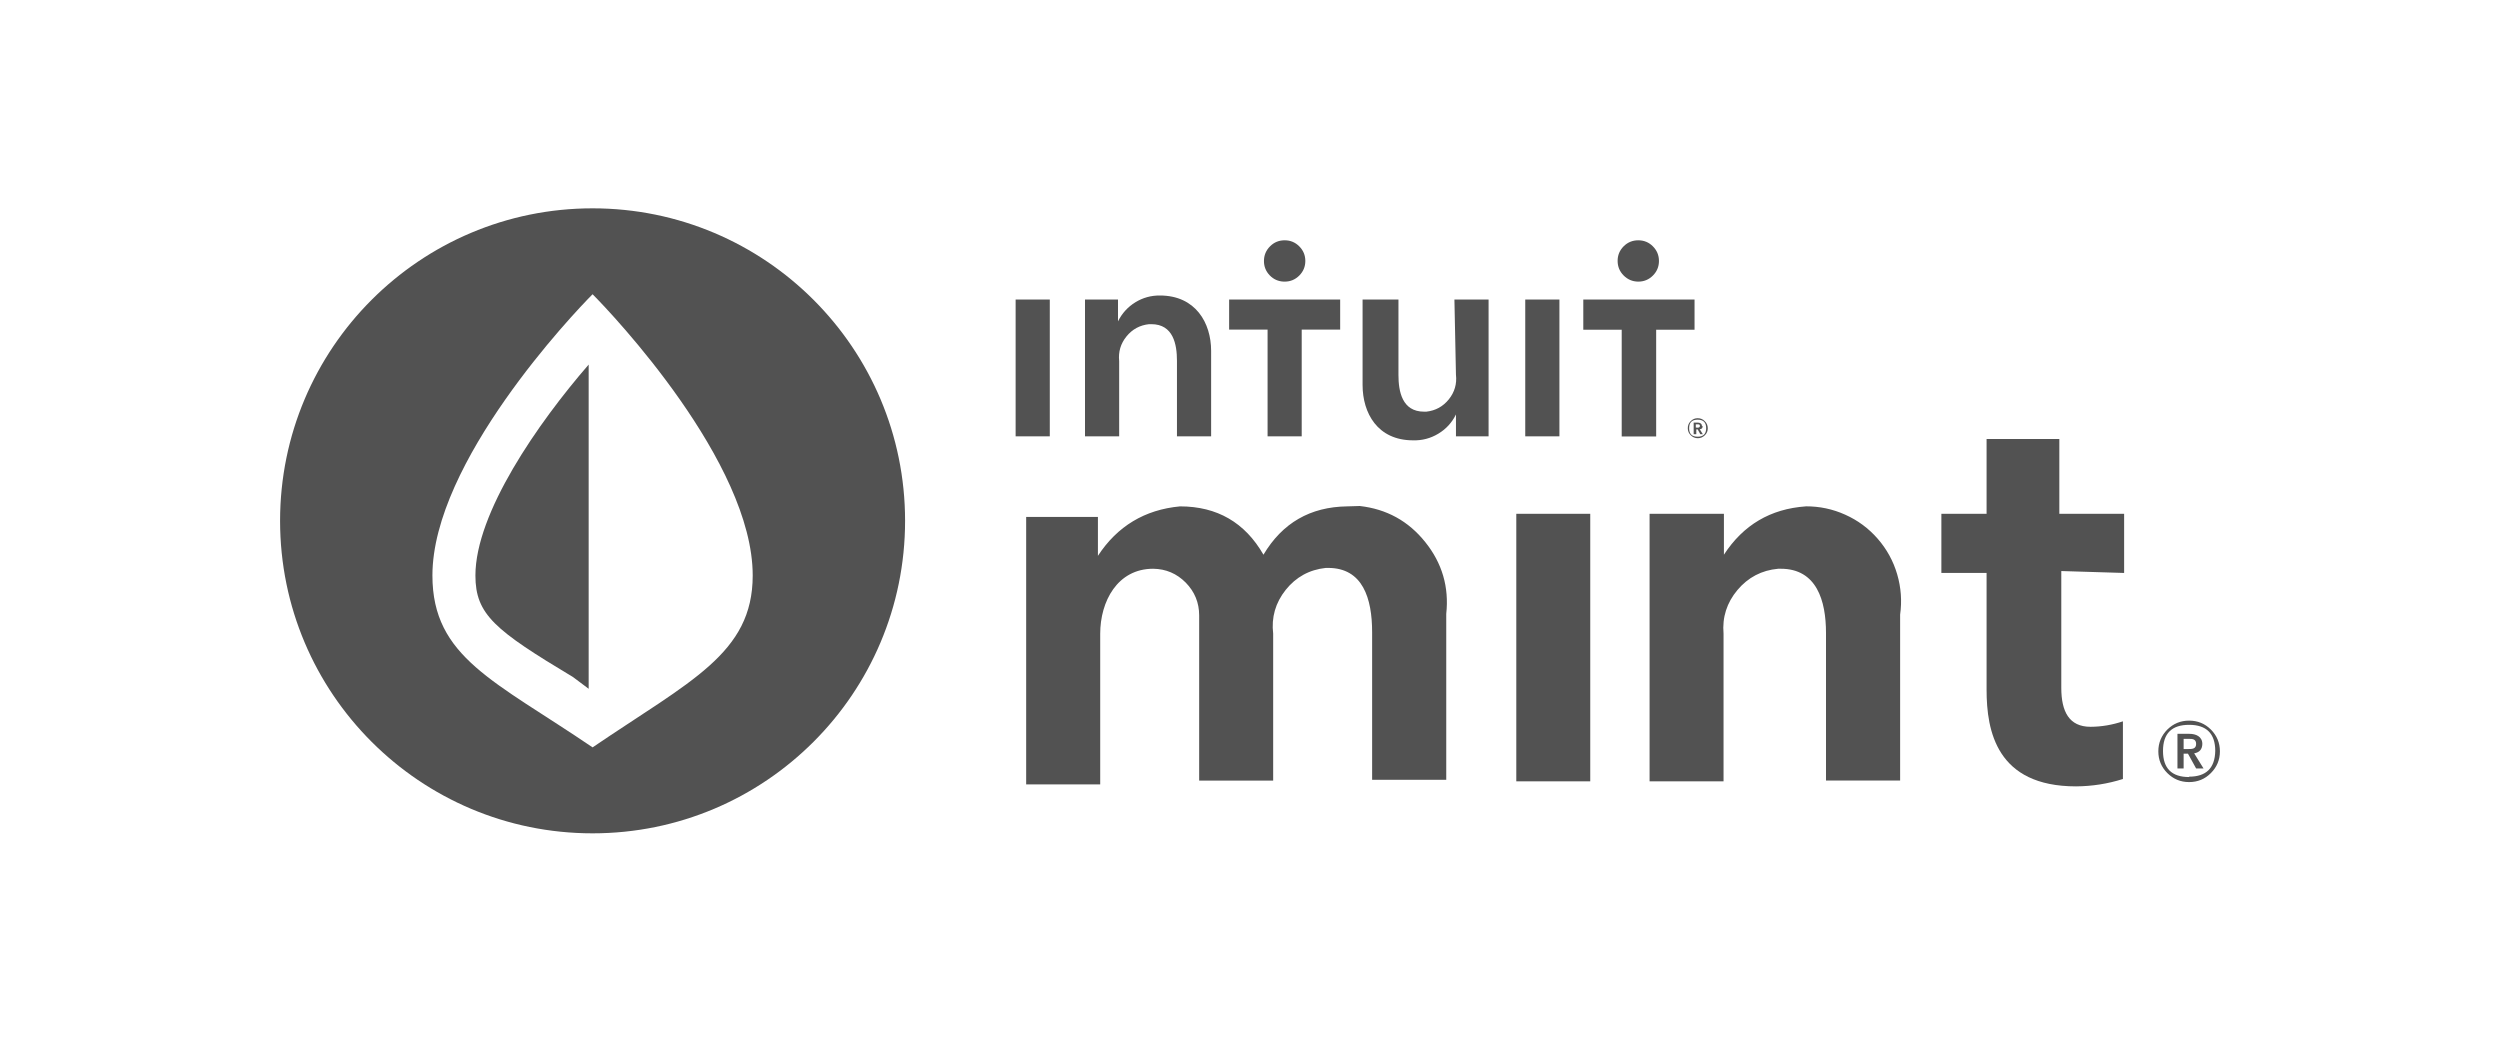
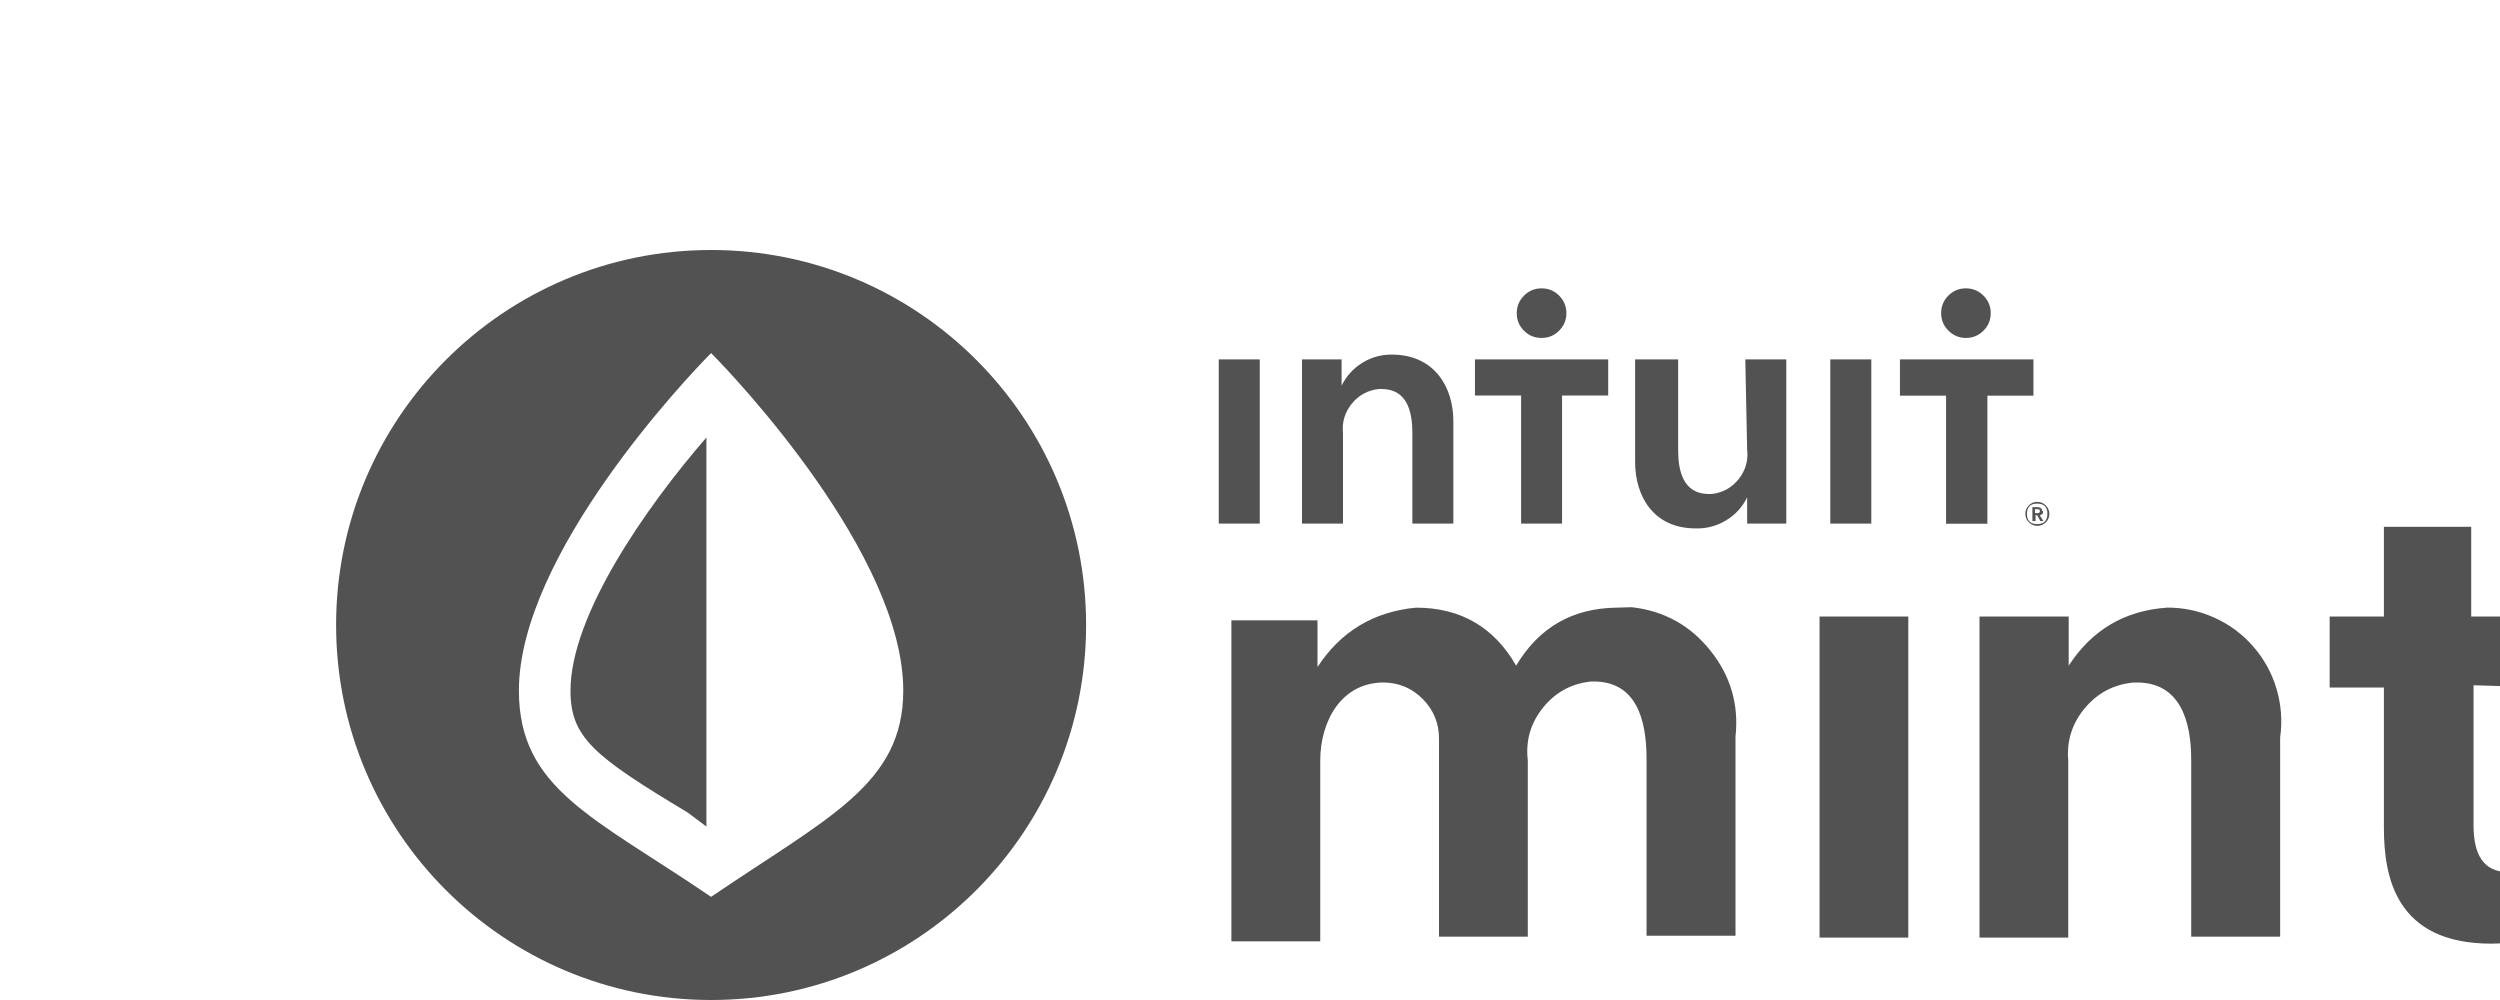
- <svg xmlns="http://www.w3.org/2000/svg" version="1.1" id="Layer_1" x="0px" y="0px" viewBox="0 0 600 250" style="enable-background:new 0 0 600 250;" xml:space="preserve">
+ <svg xmlns="http://www.w3.org/2000/svg" version="1.1" id="Layer_1" x="0px" y="0px" viewBox="0 0 500 200" xml:space="preserve">
  <style type="text/css">
	.st0{fill:#525252;}
</style>
  <g>
    <g>
      <path class="st0" d="M526.6,180.8c1.28-0.22,1.93-0.97,1.96-2.25c0-1.79-1.56-2.43-3.08-2.43h-2.89v8.31h1.48v-3.55h1.04    l1.96,3.55h1.78L526.6,180.8z M524.07,179.77v-2.44h1.31c0.75,0,1.69,0,1.69,1.22c0,1.22-1.02,1.22-1.85,1.22H524.07z     M530.61,175.09c-1.43-1.43-3.18-2.14-5.23-2.14c-2.04,0-3.76,0.71-5.22,2.14c-1.43,1.45-2.16,3.19-2.16,5.24    c0,2.03,0.73,3.78,2.16,5.21c1.46,1.45,3.18,2.16,5.22,2.16c2.05,0,3.8-0.71,5.23-2.16c1.44-1.44,2.17-3.18,2.17-5.21    C532.78,178.28,532.05,176.54,530.61,175.09z M525.38,186.4v0.09c-4.18,0-6.26-2.08-6.26-6.26s2.08-6.27,6.26-6.27    c4.17,0,6.28,2.09,6.28,6.27C531.58,184.34,529.49,186.4,525.38,186.4z M528.56,178.55c0-1.79-1.56-2.43-3.08-2.43h-2.89v8.31    h1.48v-3.55h1.04l1.96,3.55h1.78l-2.25-3.63C527.88,180.58,528.53,179.83,528.56,178.55z M524.07,179.77v-2.44h1.31    c0.75,0,1.69,0,1.69,1.22c0,1.22-1.02,1.22-1.85,1.22H524.07z M526.6,180.8c1.28-0.22,1.93-0.97,1.96-2.25    c0-1.79-1.56-2.43-3.08-2.43h-2.89v8.31h1.48v-3.55h1.04l1.96,3.55h1.78L526.6,180.8z M524.07,179.77v-2.44h1.31    c0.75,0,1.69,0,1.69,1.22c0,1.22-1.02,1.22-1.85,1.22H524.07z" />
      <path class="st0" d="M363.91,123.31v64.21h17.75v-64.21H363.91z M509.79,137.51v-14.2h-15.55v-17.95h-17.46v17.95h-10.85v14.2    h10.85v28.04c0,9.91,2.42,23.18,21.48,23.18c3.86-0.03,7.58-0.61,11.24-1.77v-13.84c-2.53,0.85-5.12,1.3-7.77,1.31    c-5.14,0-7.02-3.64-7.02-9.35v-28.03L509.79,137.51z M342.06,130.1c-4.04-5.06-9.31-7.94-15.72-8.66l-3.03,0.09    c-8.85,0.12-15.55,3.98-20.08,11.6c-4.44-7.73-11.11-11.59-20.02-11.6c-8.47,0.79-15.06,4.76-19.71,11.87v-9.34h-17.22v64.2h17.77    V152.1c0-7.75,4.12-15.6,12.71-15.6c3.07,0.04,5.67,1.16,7.82,3.33c2.14,2.19,3.22,4.81,3.22,7.88c0,0,0,0.65,0,1.03v38.6h17.76    V152.1c-0.46-3.94,0.55-7.44,3.01-10.53c2.47-3.09,5.69-4.85,9.62-5.27h0.56c8.32,0,10.56,7.29,10.56,15.43v35.42h17.79v-39.82    C347.8,140.89,346.11,135.14,342.06,130.1z M455.32,137.82c-0.93-3.18-2.5-6.03-4.67-8.52c-2.19-2.51-4.79-4.43-7.81-5.78    c-3.02-1.36-6.15-2.01-9.45-2v0.01c-8.5,0.6-15.01,4.47-19.65,11.6v-9.82H395.9v64.21h17.75V152.1c-0.34-3.96,0.79-7.46,3.34-10.5    c2.56-3.04,5.82-4.74,9.76-5.1h0.64c8.61,0,10.85,7.66,10.85,15.4v35.43h17.79v-39.81C456.49,144.24,456.25,141,455.32,137.82z" />
    </g>
    <g>
      <path class="st0" d="M407.94,103.02c0.5-0.04,0.73-0.31,0.68-0.8h-0.16c0-0.57-0.52-0.8-1.02-0.8h-0.96v2.79h0.63v-1.16h0.33    l0.64,1.16h0.6L407.94,103.02z M407.37,102.64l-0.38-0.03v-0.77h0.45c0.25,0,0.54,0,0.54,0.38    C407.98,102.61,407.66,102.64,407.37,102.64z M409.14,101.07c-0.46-0.47-1.04-0.7-1.7-0.7c-0.67,0-1.23,0.25-1.69,0.72    c-0.47,0.47-0.69,1.04-0.68,1.7c0,0.66,0.24,1.22,0.72,1.68c0.46,0.47,1.04,0.7,1.69,0.7c0.66,0,1.22-0.24,1.69-0.71    c0.48-0.47,0.7-1.03,0.7-1.69C409.86,102.1,409.62,101.54,409.14,101.07z M407.44,104.81c-1.37,0-2.05-0.67-2.05-2.04    s0.68-2.05,2.05-2.05c1.36,0,2.04,0.68,2.04,2.05C409.48,104.13,408.8,104.81,407.44,104.81z M408.62,102.22h-0.16    c0-0.57-0.52-0.8-1.02-0.8h-0.96v2.79h0.63v-1.16h0.33l0.64,1.16h0.6l-0.74-1.19C408.44,102.98,408.67,102.71,408.62,102.22z     M407.37,102.64l-0.38-0.03v-0.77h0.45c0.25,0,0.54,0,0.54,0.38C407.98,102.61,407.66,102.64,407.37,102.64z M407.94,103.02    c0.5-0.04,0.73-0.31,0.68-0.8h-0.16c0-0.57-0.52-0.8-1.02-0.8h-0.96v2.79h0.63v-1.16h0.33l0.64,1.16h0.6L407.94,103.02z     M407.37,102.64l-0.38-0.03v-0.77h0.45c0.25,0,0.54,0,0.54,0.38C407.98,102.61,407.66,102.64,407.37,102.64z" />
      <path class="st0" d="M243.75,71.88v32.84h8.2V71.88H243.75z M278.37,70.92c-2.1-0.02-4.07,0.52-5.87,1.62    c-1.83,1.13-3.23,2.66-4.18,4.59v-5.25h-7.92v32.84h8.2V86.67c-0.23-2.22,0.35-4.19,1.75-5.92s3.21-2.71,5.43-2.95h0.54    c5.28,0,6.15,4.87,6.15,8.77v18.15h8.2V84.2C290.67,77.51,286.95,70.92,278.37,70.92z M349.06,71.88l0.37,18.05    c0.25,2.2-0.32,4.17-1.71,5.91c-1.4,1.73-3.18,2.71-5.4,2.96h-0.54c-5.28,0-6.15-4.87-6.15-8.78V71.88h-8.61V92.4    c0,6.69,3.55,13.28,12.11,13.28c2.18,0.06,4.2-0.47,6.06-1.59c1.87-1.12,3.28-2.67,4.24-4.62v5.25h7.83V71.88H349.06z     M366.06,71.88v32.84h8.2V71.88H366.06z M294.99,71.88v7.23h9.23v25.61h8.19V79.11h9.23v-7.23H294.99z M311.82,59.12    c-0.97-0.97-2.13-1.45-3.5-1.45c-1.38,0-2.55,0.48-3.51,1.45c-0.97,0.97-1.46,2.14-1.46,3.51c-0.01,1.33,0.45,2.48,1.38,3.45    c0.92,0.96,2.06,1.46,3.39,1.51h0.2c1.36,0,2.53-0.48,3.5-1.45c0.97-0.97,1.46-2.14,1.46-3.51    C313.28,61.26,312.79,60.09,311.82,59.12z M379.99,71.88v7.26h9.22v25.61h8.27V79.14h9.21v-7.26H379.99z M396.69,59.12    c-0.96-0.97-2.14-1.45-3.51-1.45c-1.36,0-2.54,0.48-3.51,1.45c-0.96,0.97-1.45,2.14-1.44,3.51c0,1.35,0.48,2.52,1.44,3.48    c0.96,0.97,2.12,1.46,3.48,1.48h0.03c1.37,0,2.55-0.48,3.51-1.45c0.97-0.97,1.46-2.14,1.46-3.51    C398.15,61.26,397.66,60.09,396.69,59.12z" />
    </g>
    <g id="Icon-5-2">
      <path class="st0" d="M114.1,138.12c0-15,14.99-36.56,27.18-50.62v77.81l-3.75-2.81C118.78,151.25,114.1,147.5,114.1,138.12z" />
      <path class="st0" d="M142.22,50c-41.42,0-75,33.58-75,75s33.58,75,75,75c41.42,0,75-33.58,75-75S183.64,50,142.22,50z     M142.22,179.37c-23.44-15.94-38.44-21.56-38.44-41.25c0-27.18,33.75-62.81,38.44-67.5c4.69,4.69,38.44,40.32,38.43,67.5    C180.65,156.87,165.66,163.43,142.22,179.37z" />
    </g>
  </g>
</svg>
